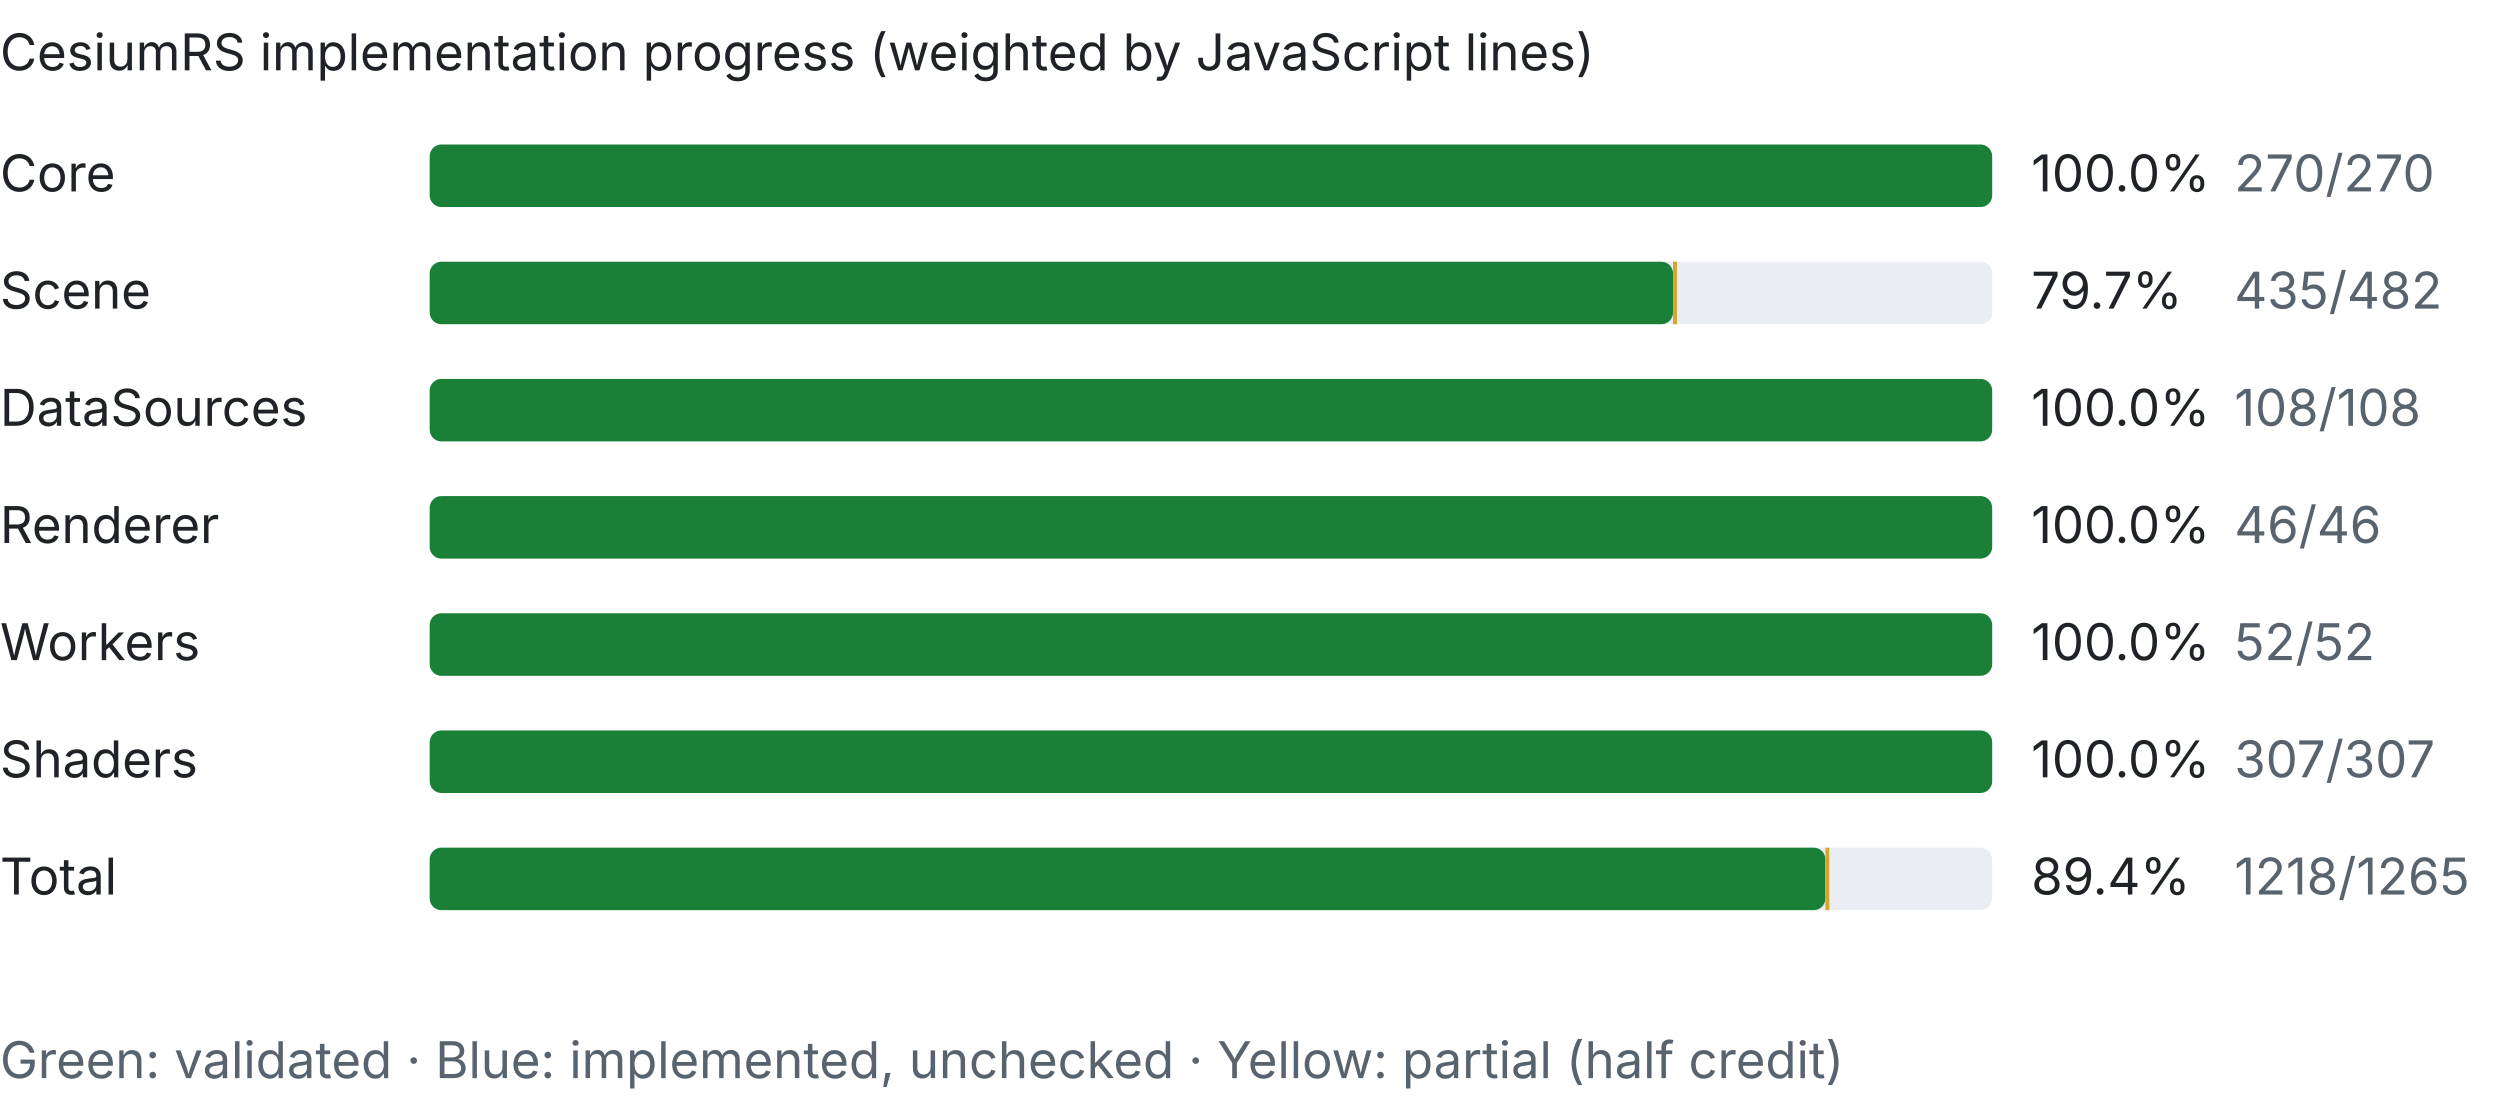
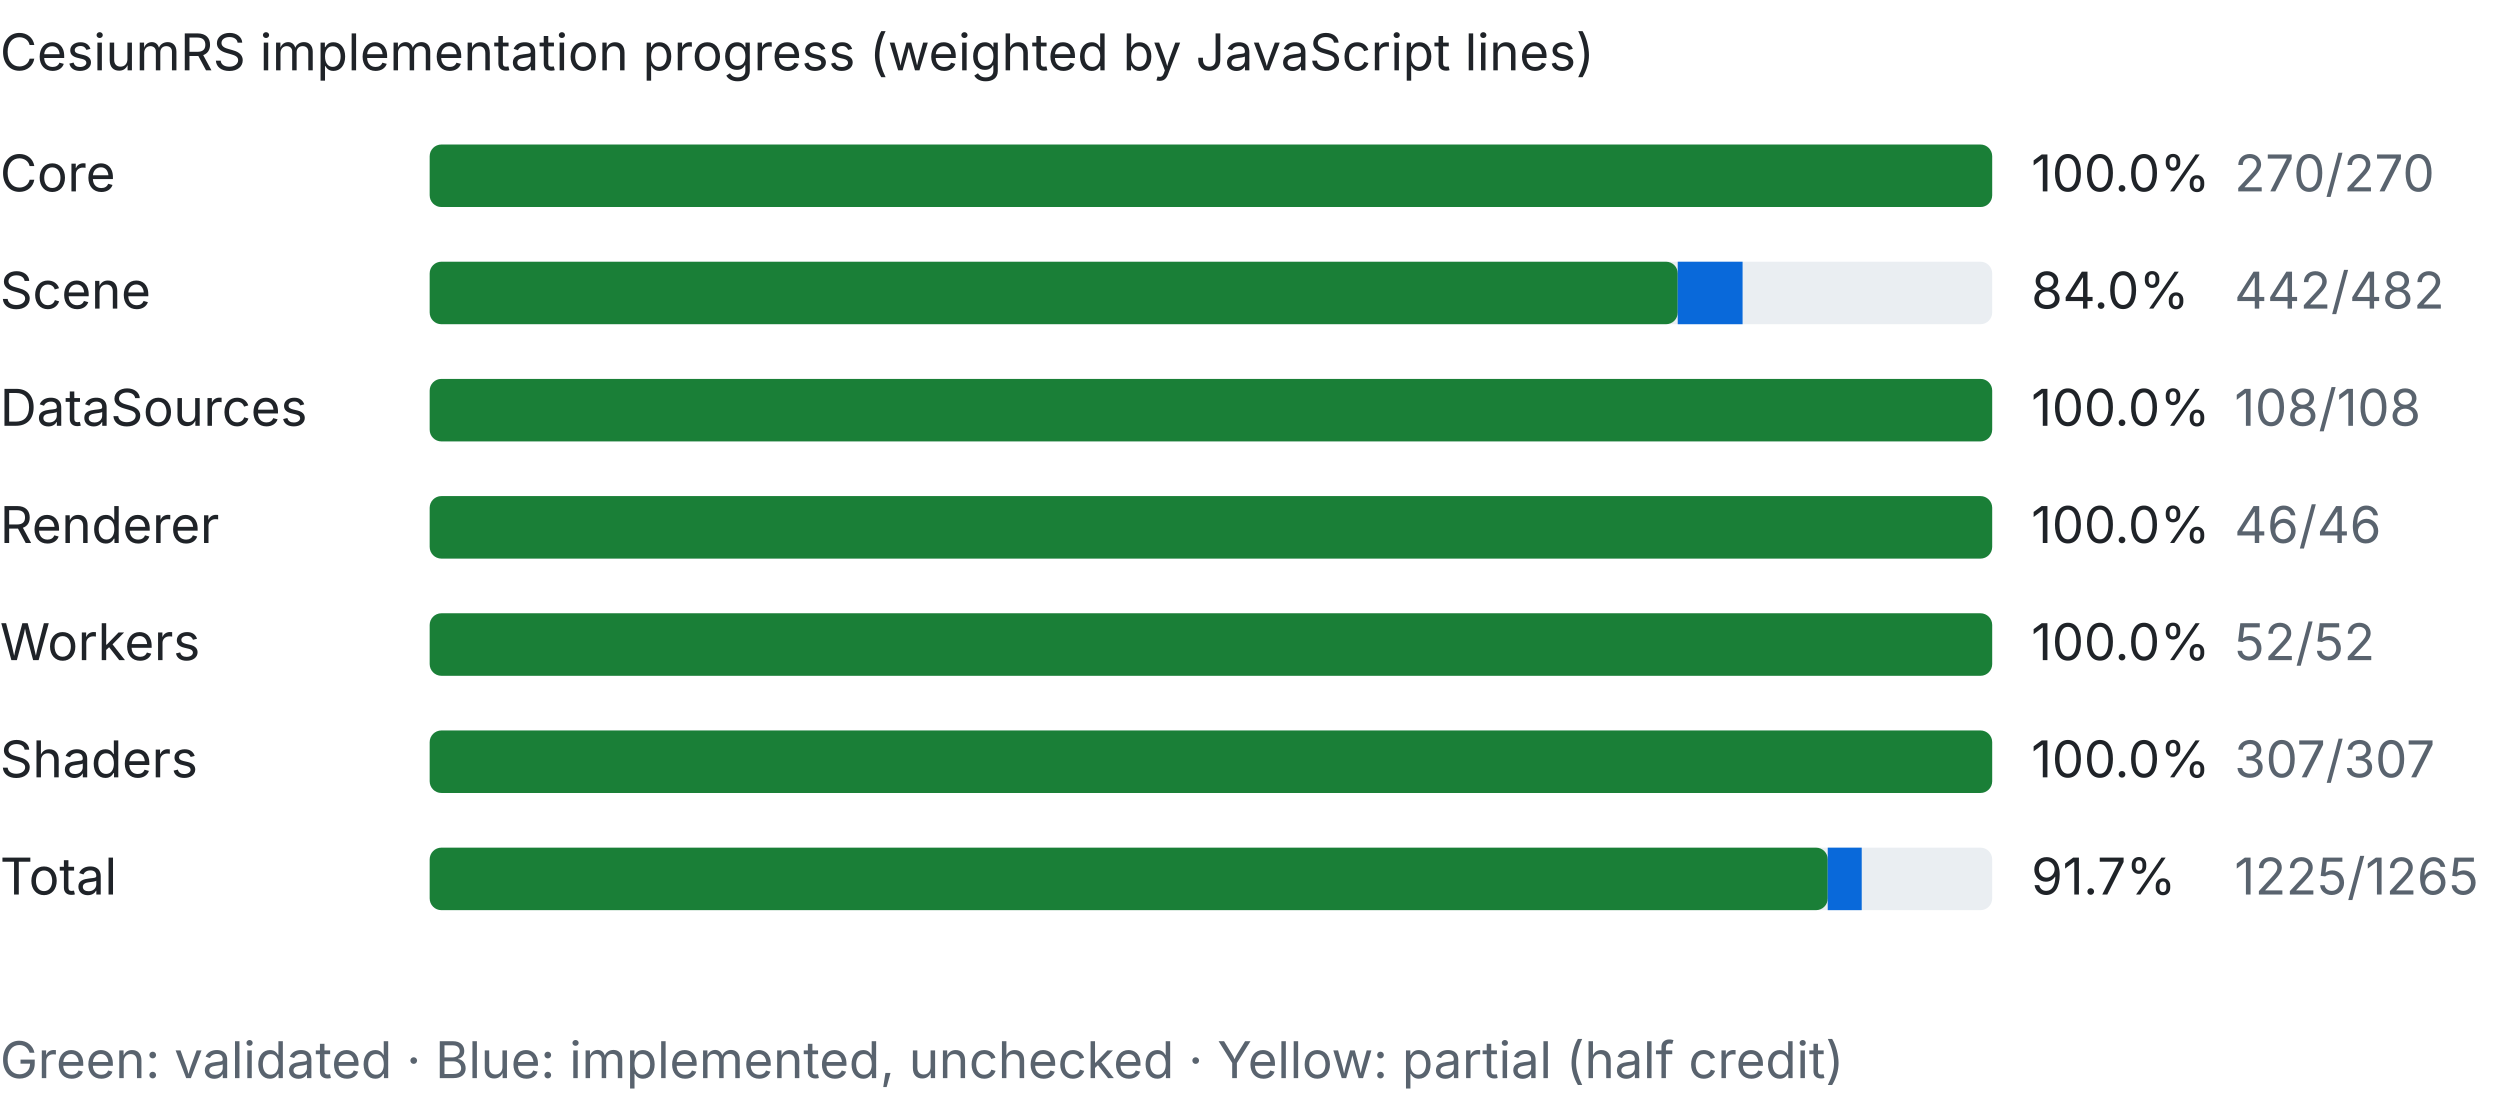
<svg xmlns="http://www.w3.org/2000/svg" width="640" height="281" viewBox="0 0 640 281">
  <style>text{font:13px system-ui,-apple-system,Segoe UI,sans-serif;fill:#1f2328}.dim{fill:#59636e}.bg{fill:#eaeef2}.done{fill:#1a7f37}.part{fill:#d4a72c}.unchecked{fill:#0969da}@media (prefers-color-scheme:dark){text{fill:#e6edf3}.dim{fill:#9198a1}.bg{fill:#30363d}.done{fill:#3fb950}}</style>
  <text x="0" y="18" font-weight="600">CesiumRS implementation progress (weighted by JavaScript lines)</text>
  <text x="0" y="49">Core</text>
  <rect class="bg" x="110" y="37" width="400" height="16" rx="3" />
  <rect class="done" x="110" y="37" width="400.0" height="16" rx="3" />
  <text x="520" y="49">100.0%</text>
  <text class="dim" x="572" y="49">270/270</text>
  <text x="0" y="79">Scene</text>
  <rect class="bg" x="110" y="67" width="400" height="16" rx="3" />
-   <rect class="done" x="110" y="67" width="318.3" height="16" rx="3" />
-   <rect class="part" x="428.3" y="67" width="1.0" height="16" />
-   <text x="520" y="79">79.7%</text>
-   <text class="dim" x="572" y="79">435/482</text>
+   <rect class="done" x="110" y="67" width="319.5" height="16" rx="3" />
+   <rect class="unchecked" x="429.5" y="67" width="16.6" height="16" />
+   <text x="520" y="79">84.0%</text>
+   <text class="dim" x="572" y="79">442/482</text>
  <text x="0" y="109">DataSources</text>
  <rect class="bg" x="110" y="97" width="400" height="16" rx="3" />
  <rect class="done" x="110" y="97" width="400.0" height="16" rx="3" />
  <text x="520" y="109">100.0%</text>
  <text class="dim" x="572" y="109">108/108</text>
  <text x="0" y="139">Renderer</text>
  <rect class="bg" x="110" y="127" width="400" height="16" rx="3" />
  <rect class="done" x="110" y="127" width="400.0" height="16" rx="3" />
  <text x="520" y="139">100.0%</text>
  <text class="dim" x="572" y="139">46/46</text>
  <text x="0" y="169">Workers</text>
  <rect class="bg" x="110" y="157" width="400" height="16" rx="3" />
  <rect class="done" x="110" y="157" width="400.0" height="16" rx="3" />
  <text x="520" y="169">100.0%</text>
  <text class="dim" x="572" y="169">52/52</text>
  <text x="0" y="199">Shaders</text>
  <rect class="bg" x="110" y="187" width="400" height="16" rx="3" />
  <rect class="done" x="110" y="187" width="400.0" height="16" rx="3" />
  <text x="520" y="199">100.0%</text>
  <text class="dim" x="572" y="199">307/307</text>
  <text x="0" y="229" font-weight="600">Total</text>
  <rect class="bg" x="110" y="217" width="400" height="16" rx="3" />
-   <rect class="done" x="110" y="217" width="357.3" height="16" rx="3" />
-   <rect class="part" x="467.3" y="217" width="1.0" height="16" />
-   <text x="520" y="229" font-weight="600">89.4%</text>
-   <text class="dim" x="572" y="229">1218/1265</text>
+   <rect class="done" x="110" y="217" width="357.9" height="16" rx="3" />
+   <rect class="unchecked" x="467.9" y="217" width="8.7" height="16" />
+   <text x="520" y="229" font-weight="600">91.7%</text>
+   <text class="dim" x="572" y="229">1225/1265</text>
  <text class="dim" x="0" y="276">Green: validated · Blue: implemented, unchecked · Yellow: partial (half credit)</text>
</svg>
